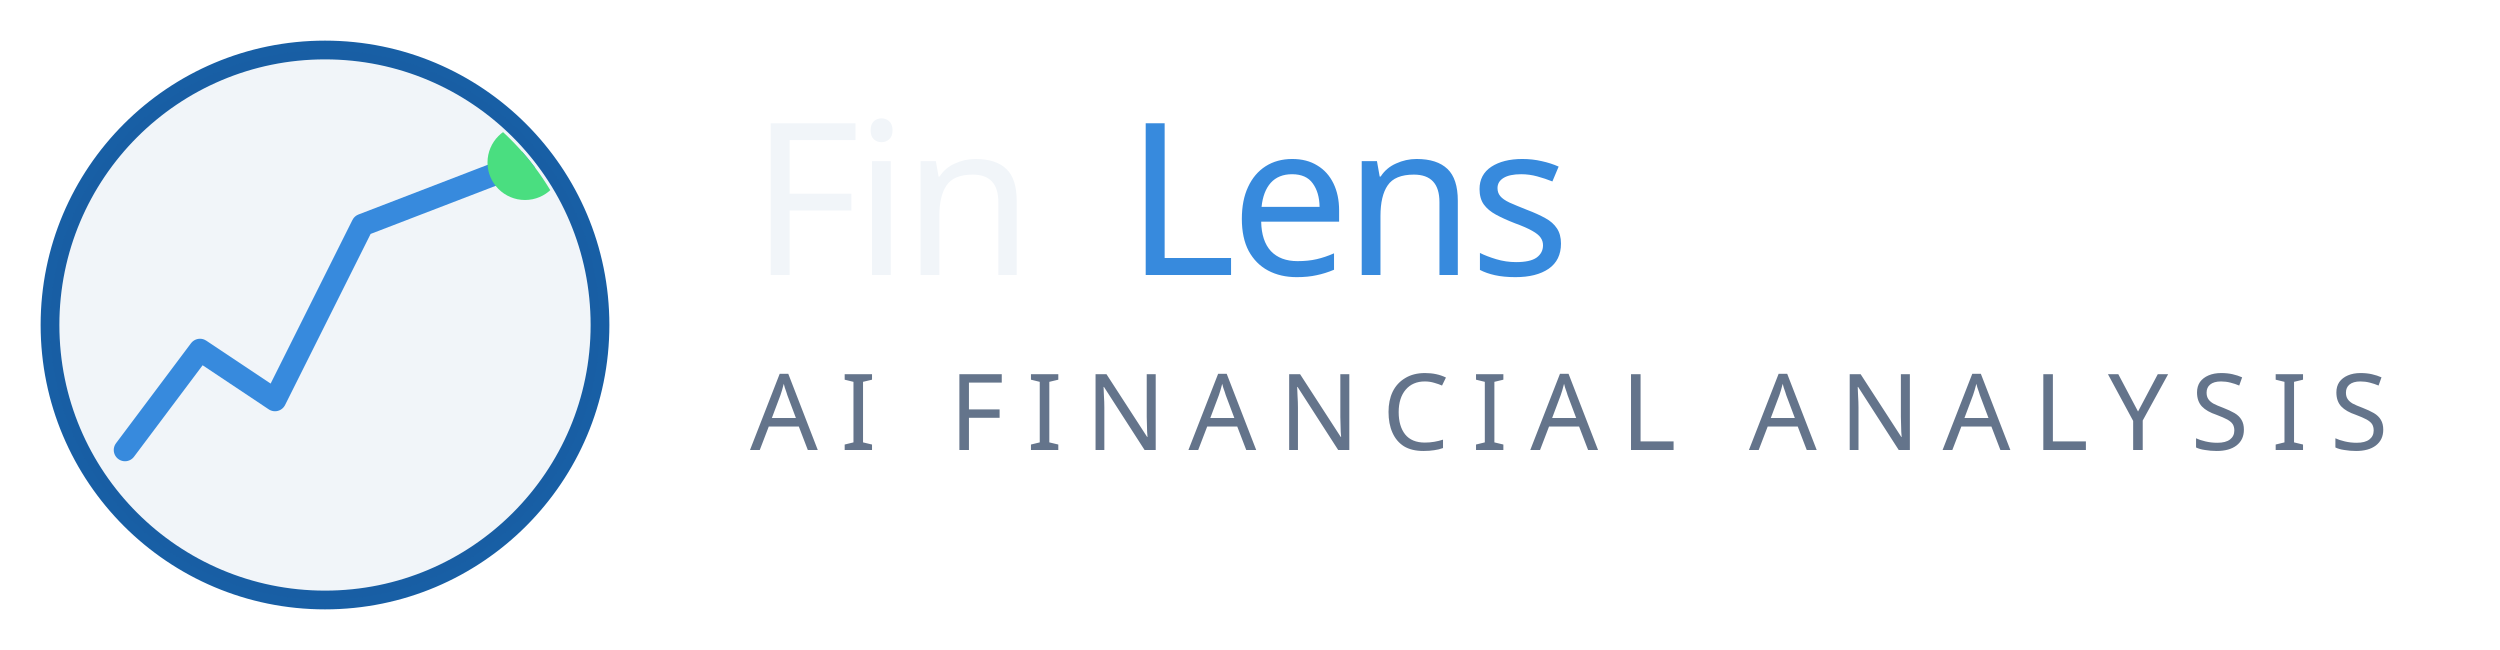
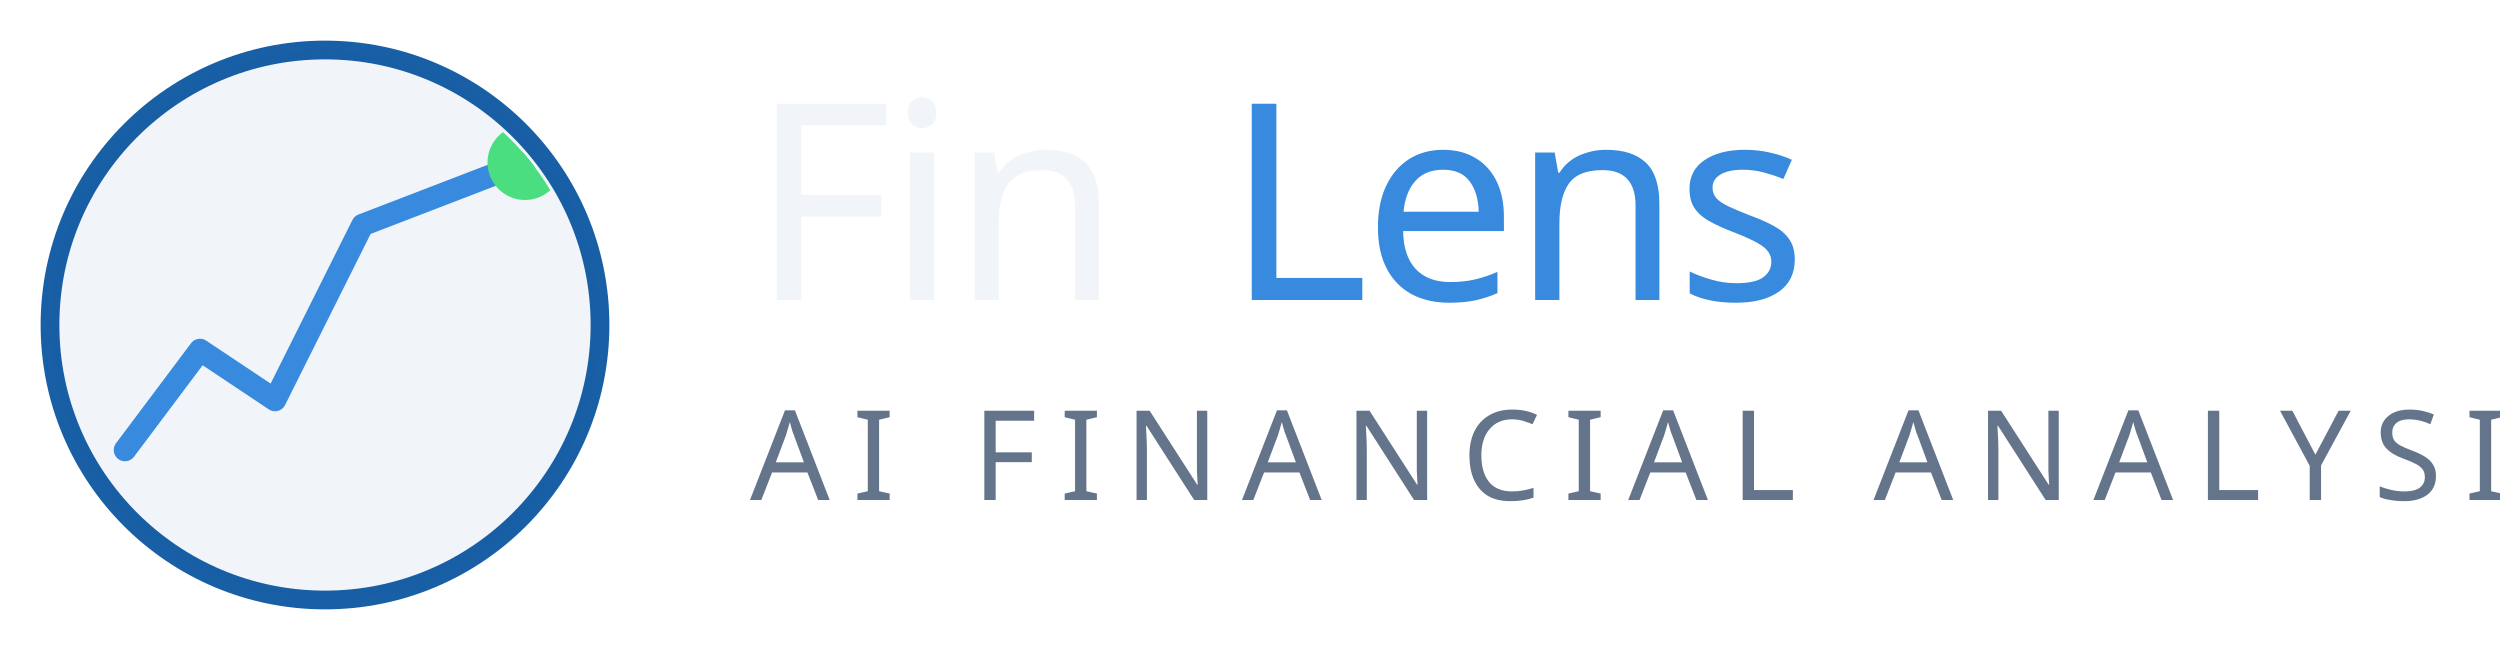
<svg xmlns="http://www.w3.org/2000/svg" width="200" height="52" viewBox="0 0 200 52">
  <defs>
    <clipPath id="lens">
      <circle cx="26" cy="26" r="21" />
    </clipPath>
  </defs>
  <circle cx="26" cy="26" r="22" fill="none" stroke="#185FA5" stroke-width="1.5" />
  <circle cx="26" cy="26" r="22" fill="rgba(24,95,165,0.06)" />
  <polyline points="10,36 16,28 22,32 29,18 42,13" fill="none" stroke="#378ADD" stroke-width="1.8" stroke-linecap="round" stroke-linejoin="round" clip-path="url(#lens)" />
  <circle cx="42" cy="13" r="3" fill="#4ADE80" clip-path="url(#lens)" />
-   <text x="60" y="22" font-family="sans-serif" font-size="17" font-weight="500" fill="#F1F5F9" letter-spacing="-0.5">Fin</text>
-   <text x="90" y="22" font-family="sans-serif" font-size="17" font-weight="300" fill="#378ADD" letter-spacing="-0.5">Lens</text>
-   <text x="60" y="36" font-family="sans-serif" font-size="8.5" fill="#64748B" letter-spacing="1.8">AI FINANCIAL ANALYSIS</text>
+   <text x="60" y="24" font-family="sans-serif" font-size="22" font-weight="500" fill="#F1F5F9" letter-spacing="-0.5">Fin</text>
+   <text x="98" y="24" font-family="sans-serif" font-size="22" font-weight="300" fill="#378ADD" letter-spacing="-0.5">Lens</text>
+   <text x="60" y="40" font-family="sans-serif" font-size="10" fill="#64748B" letter-spacing="1.8">AI FINANCIAL ANALYSIS</text>
</svg>
